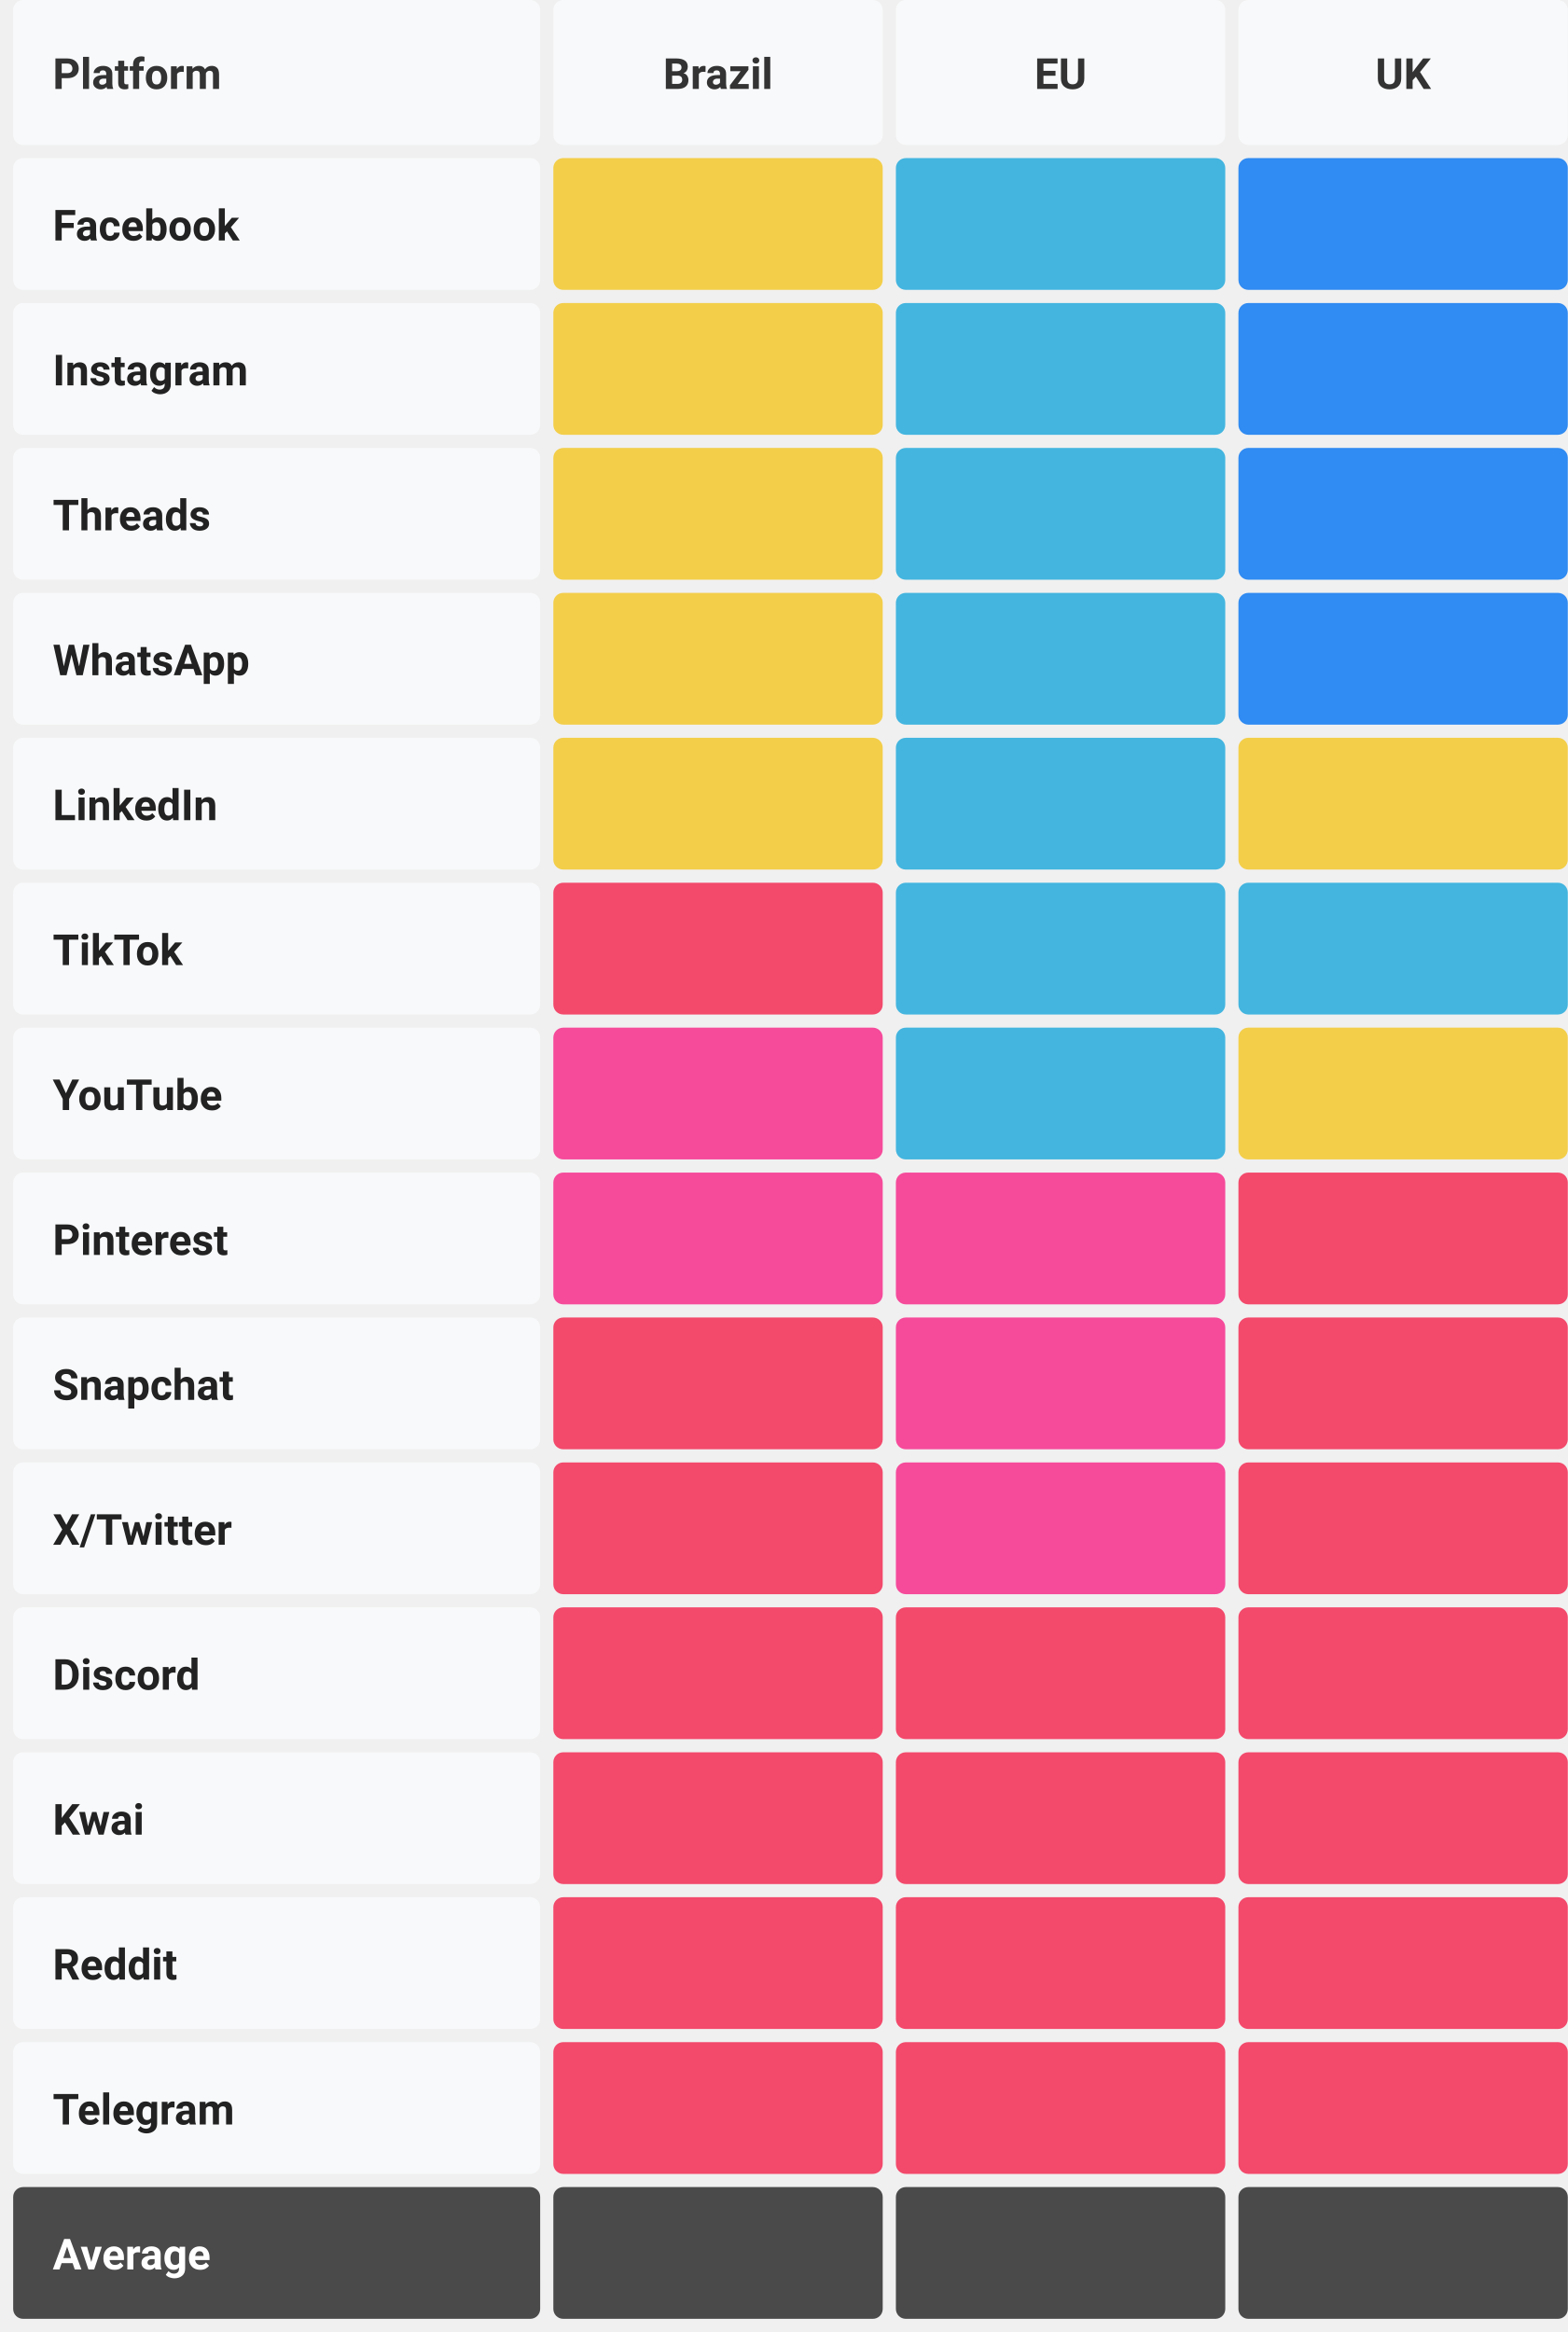
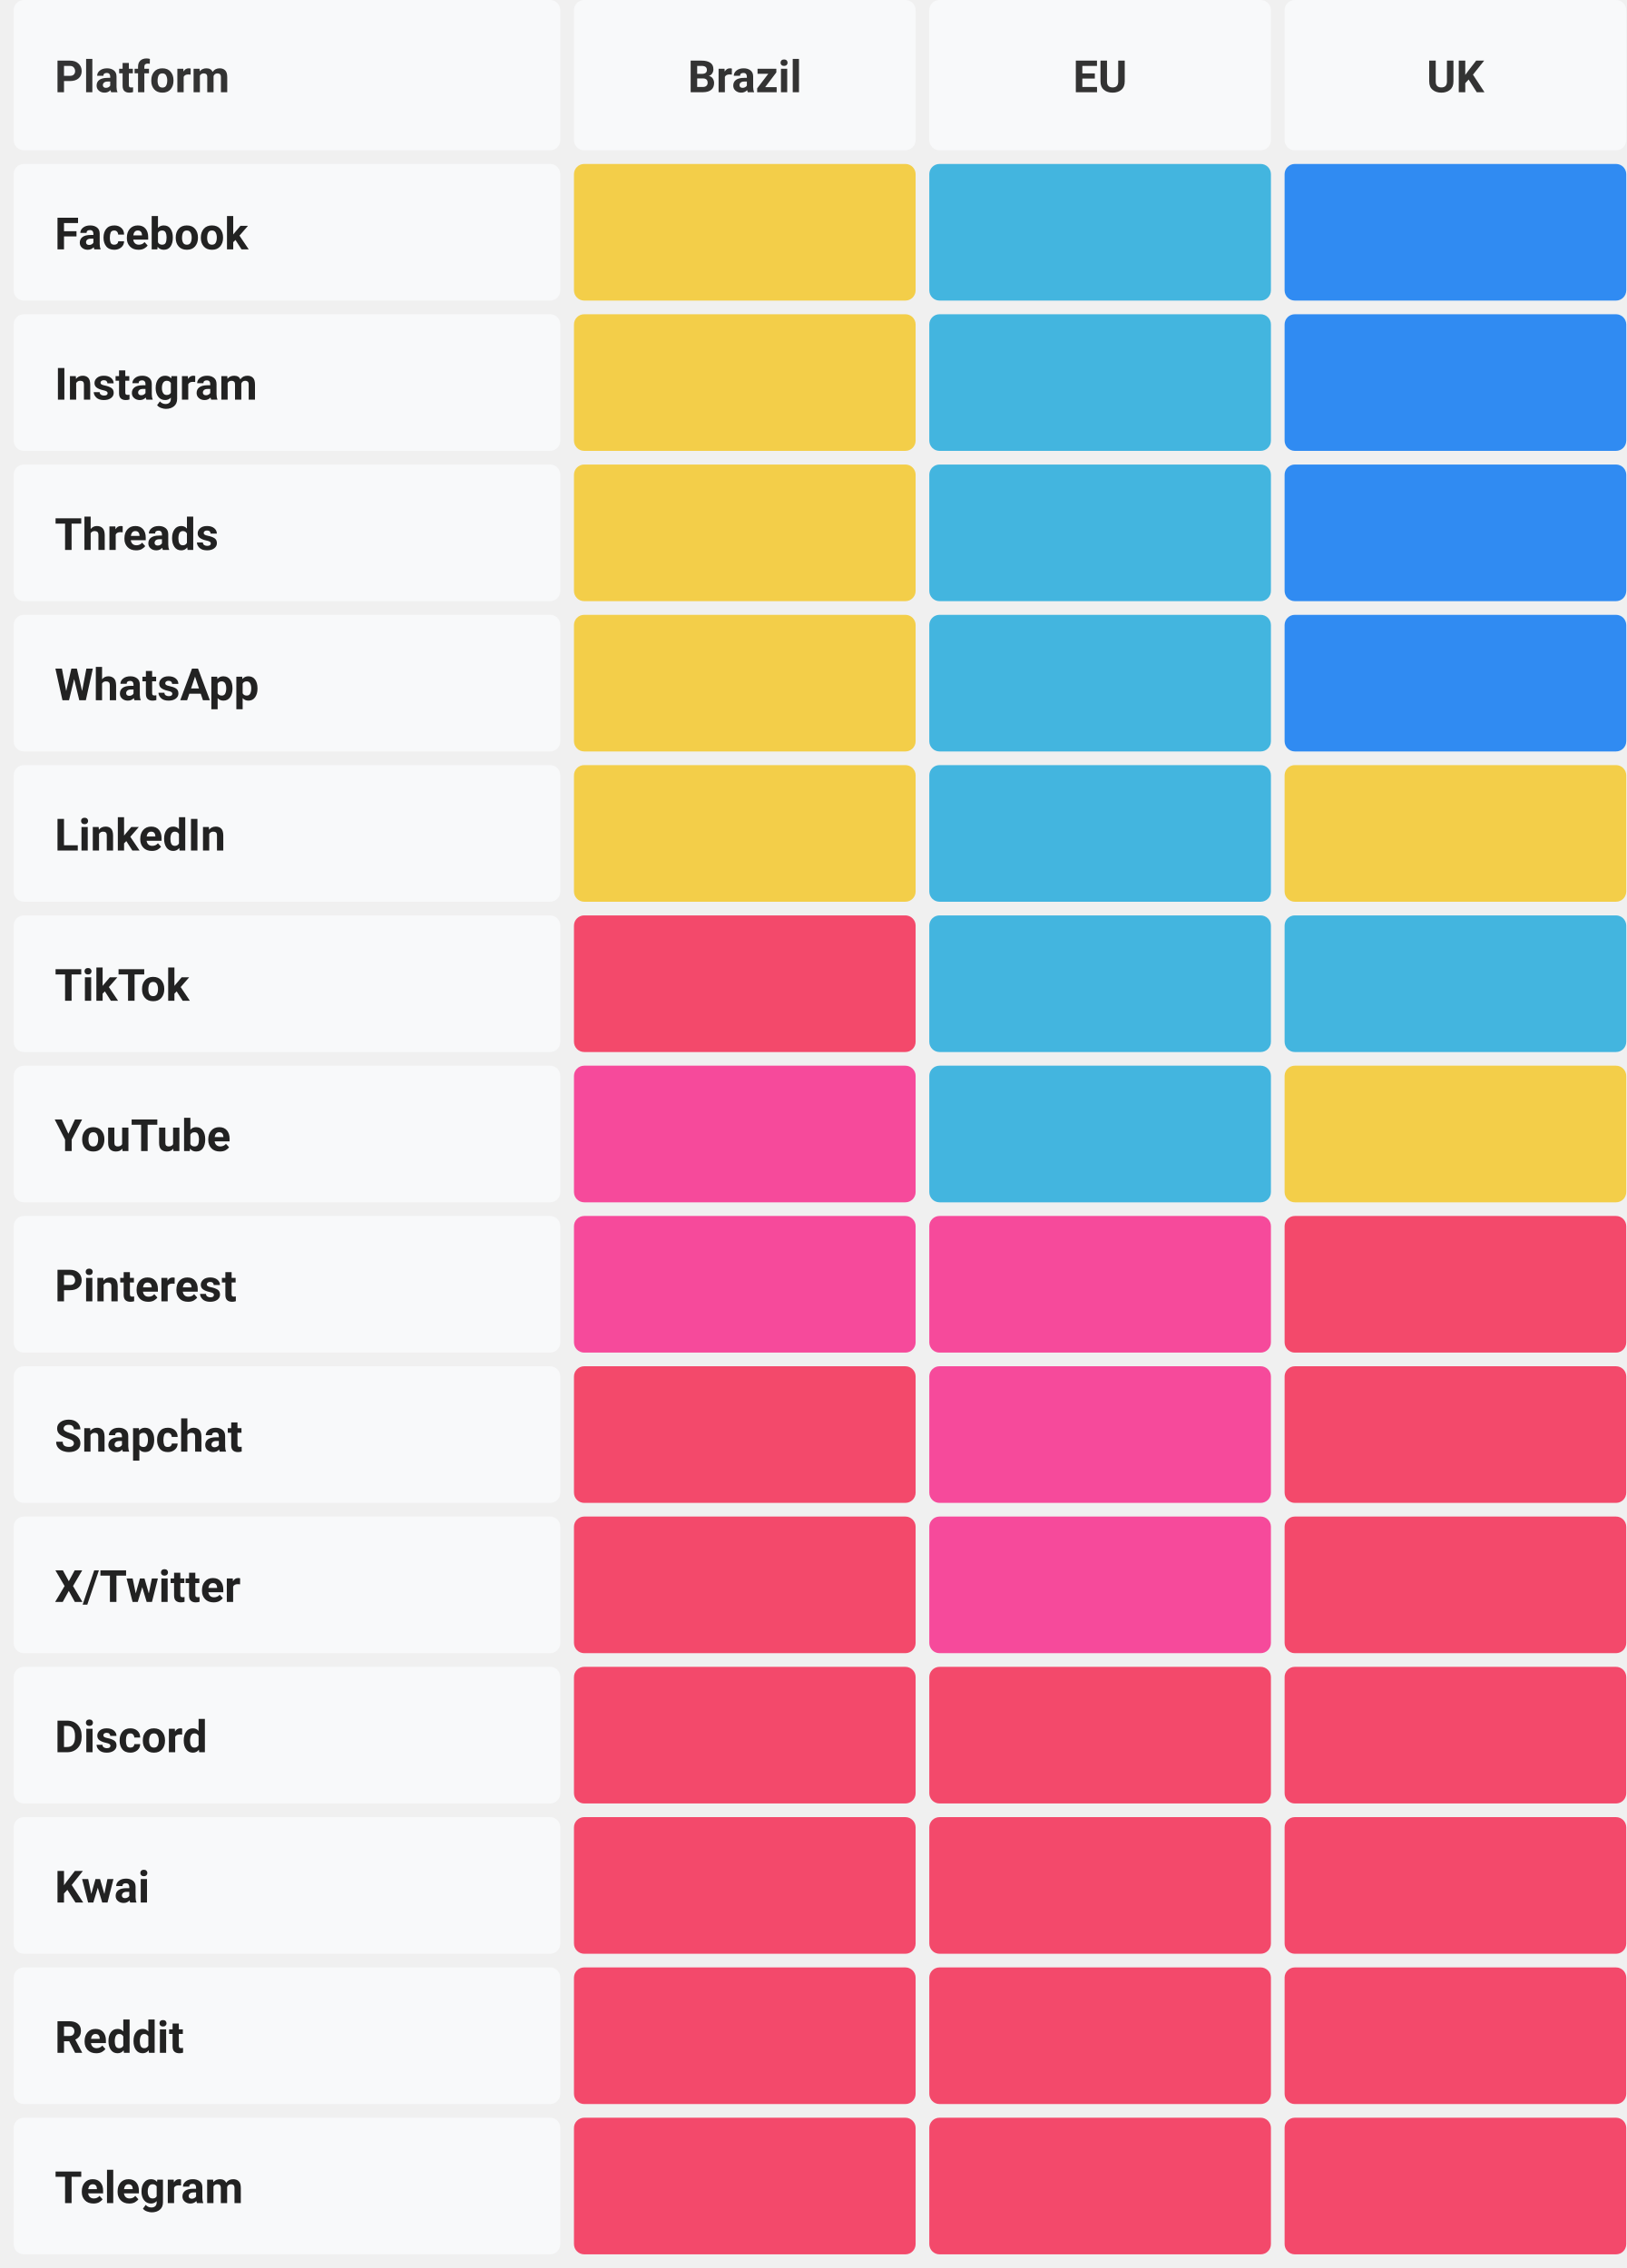
- <svg xmlns="http://www.w3.org/2000/svg" width="476" height="708" viewBox="0 0 476 708" font-family="system-ui, -apple-system, 'Segoe UI', Roboto, sans-serif">
+ <svg xmlns="http://www.w3.org/2000/svg" width="476" height="664" viewBox="0 0 476 664" font-family="system-ui, -apple-system, 'Segoe UI', Roboto, sans-serif">
  <rect x="4" y="0" width="160" height="44" rx="3" fill="#f8f9fa" />
  <text x="16" y="27.0" font-size="13" font-weight="600" fill="#333333">Platform</text>
  <rect x="168" y="0" width="100" height="44" rx="3" fill="#f8f9fa" />
  <text x="218.0" y="27.0" font-size="13" font-weight="600" fill="#333333" text-anchor="middle">Brazil</text>
  <rect x="272" y="0" width="100" height="44" rx="3" fill="#f8f9fa" />
  <text x="322.0" y="27.0" font-size="13" font-weight="600" fill="#333333" text-anchor="middle">EU</text>
  <rect x="376" y="0" width="100" height="44" rx="3" fill="#f8f9fa" />
  <text x="426.0" y="27.0" font-size="13" font-weight="600" fill="#333333" text-anchor="middle">UK</text>
  <rect x="4" y="48" width="160" height="40" rx="3" fill="#f8f9fa" />
  <text x="16" y="73.0" font-size="13" font-weight="600" fill="#222222">Facebook</text>
  <rect x="168" y="48" width="100" height="40" rx="3" fill="#F3CE49" />
  <rect x="272" y="48" width="100" height="40" rx="3" fill="#43B5DF" />
  <rect x="376" y="48" width="100" height="40" rx="3" fill="#308BF2" />
  <rect x="4" y="92" width="160" height="40" rx="3" fill="#f8f9fa" />
  <text x="16" y="117.0" font-size="13" font-weight="600" fill="#222222">Instagram</text>
  <rect x="168" y="92" width="100" height="40" rx="3" fill="#F3CE49" />
  <rect x="272" y="92" width="100" height="40" rx="3" fill="#43B5DF" />
  <rect x="376" y="92" width="100" height="40" rx="3" fill="#308BF2" />
  <rect x="4" y="136" width="160" height="40" rx="3" fill="#f8f9fa" />
  <text x="16" y="161.0" font-size="13" font-weight="600" fill="#222222">Threads</text>
  <rect x="168" y="136" width="100" height="40" rx="3" fill="#F3CE49" />
  <rect x="272" y="136" width="100" height="40" rx="3" fill="#43B5DF" />
  <rect x="376" y="136" width="100" height="40" rx="3" fill="#308BF2" />
  <rect x="4" y="180" width="160" height="40" rx="3" fill="#f8f9fa" />
  <text x="16" y="205.0" font-size="13" font-weight="600" fill="#222222">WhatsApp</text>
  <rect x="168" y="180" width="100" height="40" rx="3" fill="#F3CE49" />
  <rect x="272" y="180" width="100" height="40" rx="3" fill="#43B5DF" />
  <rect x="376" y="180" width="100" height="40" rx="3" fill="#308BF2" />
  <rect x="4" y="224" width="160" height="40" rx="3" fill="#f8f9fa" />
  <text x="16" y="249.0" font-size="13" font-weight="600" fill="#222222">LinkedIn</text>
  <rect x="168" y="224" width="100" height="40" rx="3" fill="#F3CE49" />
  <rect x="272" y="224" width="100" height="40" rx="3" fill="#43B5DF" />
  <rect x="376" y="224" width="100" height="40" rx="3" fill="#F3CE49" />
  <rect x="4" y="268" width="160" height="40" rx="3" fill="#f8f9fa" />
  <text x="16" y="293.0" font-size="13" font-weight="600" fill="#222222">TikTok</text>
  <rect x="168" y="268" width="100" height="40" rx="3" fill="#F3496B" />
  <rect x="272" y="268" width="100" height="40" rx="3" fill="#43B5DF" />
  <rect x="376" y="268" width="100" height="40" rx="3" fill="#43B5DF" />
  <rect x="4" y="312" width="160" height="40" rx="3" fill="#f8f9fa" />
  <text x="16" y="337.0" font-size="13" font-weight="600" fill="#222222">YouTube</text>
  <rect x="168" y="312" width="100" height="40" rx="3" fill="#F64A9B" />
  <rect x="272" y="312" width="100" height="40" rx="3" fill="#43B5DF" />
  <rect x="376" y="312" width="100" height="40" rx="3" fill="#F3CE49" />
  <rect x="4" y="356" width="160" height="40" rx="3" fill="#f8f9fa" />
  <text x="16" y="381.0" font-size="13" font-weight="600" fill="#222222">Pinterest</text>
  <rect x="168" y="356" width="100" height="40" rx="3" fill="#F64A9B" />
  <rect x="272" y="356" width="100" height="40" rx="3" fill="#F64A9B" />
  <rect x="376" y="356" width="100" height="40" rx="3" fill="#F3496B" />
  <rect x="4" y="400" width="160" height="40" rx="3" fill="#f8f9fa" />
  <text x="16" y="425.0" font-size="13" font-weight="600" fill="#222222">Snapchat</text>
  <rect x="168" y="400" width="100" height="40" rx="3" fill="#F3496B" />
  <rect x="272" y="400" width="100" height="40" rx="3" fill="#F64A9B" />
  <rect x="376" y="400" width="100" height="40" rx="3" fill="#F3496B" />
  <rect x="4" y="444" width="160" height="40" rx="3" fill="#f8f9fa" />
  <text x="16" y="469.0" font-size="13" font-weight="600" fill="#222222">X/Twitter</text>
  <rect x="168" y="444" width="100" height="40" rx="3" fill="#F3496B" />
  <rect x="272" y="444" width="100" height="40" rx="3" fill="#F64A9B" />
  <rect x="376" y="444" width="100" height="40" rx="3" fill="#F3496B" />
  <rect x="4" y="488" width="160" height="40" rx="3" fill="#f8f9fa" />
  <text x="16" y="513.0" font-size="13" font-weight="600" fill="#222222">Discord</text>
  <rect x="168" y="488" width="100" height="40" rx="3" fill="#F3496B" />
  <rect x="272" y="488" width="100" height="40" rx="3" fill="#F3496B" />
  <rect x="376" y="488" width="100" height="40" rx="3" fill="#F3496B" />
  <rect x="4" y="532" width="160" height="40" rx="3" fill="#f8f9fa" />
  <text x="16" y="557.0" font-size="13" font-weight="600" fill="#222222">Kwai</text>
  <rect x="168" y="532" width="100" height="40" rx="3" fill="#F3496B" />
  <rect x="272" y="532" width="100" height="40" rx="3" fill="#F3496B" />
  <rect x="376" y="532" width="100" height="40" rx="3" fill="#F3496B" />
  <rect x="4" y="576" width="160" height="40" rx="3" fill="#f8f9fa" />
  <text x="16" y="601.0" font-size="13" font-weight="600" fill="#222222">Reddit</text>
  <rect x="168" y="576" width="100" height="40" rx="3" fill="#F3496B" />
  <rect x="272" y="576" width="100" height="40" rx="3" fill="#F3496B" />
  <rect x="376" y="576" width="100" height="40" rx="3" fill="#F3496B" />
  <rect x="4" y="620" width="160" height="40" rx="3" fill="#f8f9fa" />
  <text x="16" y="645.0" font-size="13" font-weight="600" fill="#222222">Telegram</text>
  <rect x="168" y="620" width="100" height="40" rx="3" fill="#F3496B" />
  <rect x="272" y="620" width="100" height="40" rx="3" fill="#F3496B" />
  <rect x="376" y="620" width="100" height="40" rx="3" fill="#F3496B" />
-   <rect x="4" y="664" width="160" height="40" rx="3" fill="#4a4a4a" />
-   <text x="16" y="689.0" font-size="13" font-weight="700" fill="#ffffff">Average</text>
-   <rect x="168" y="664" width="100" height="40" rx="3" fill="#4a4a4a" />
-   <rect x="272" y="664" width="100" height="40" rx="3" fill="#4a4a4a" />
-   <rect x="376" y="664" width="100" height="40" rx="3" fill="#4a4a4a" />
</svg>
